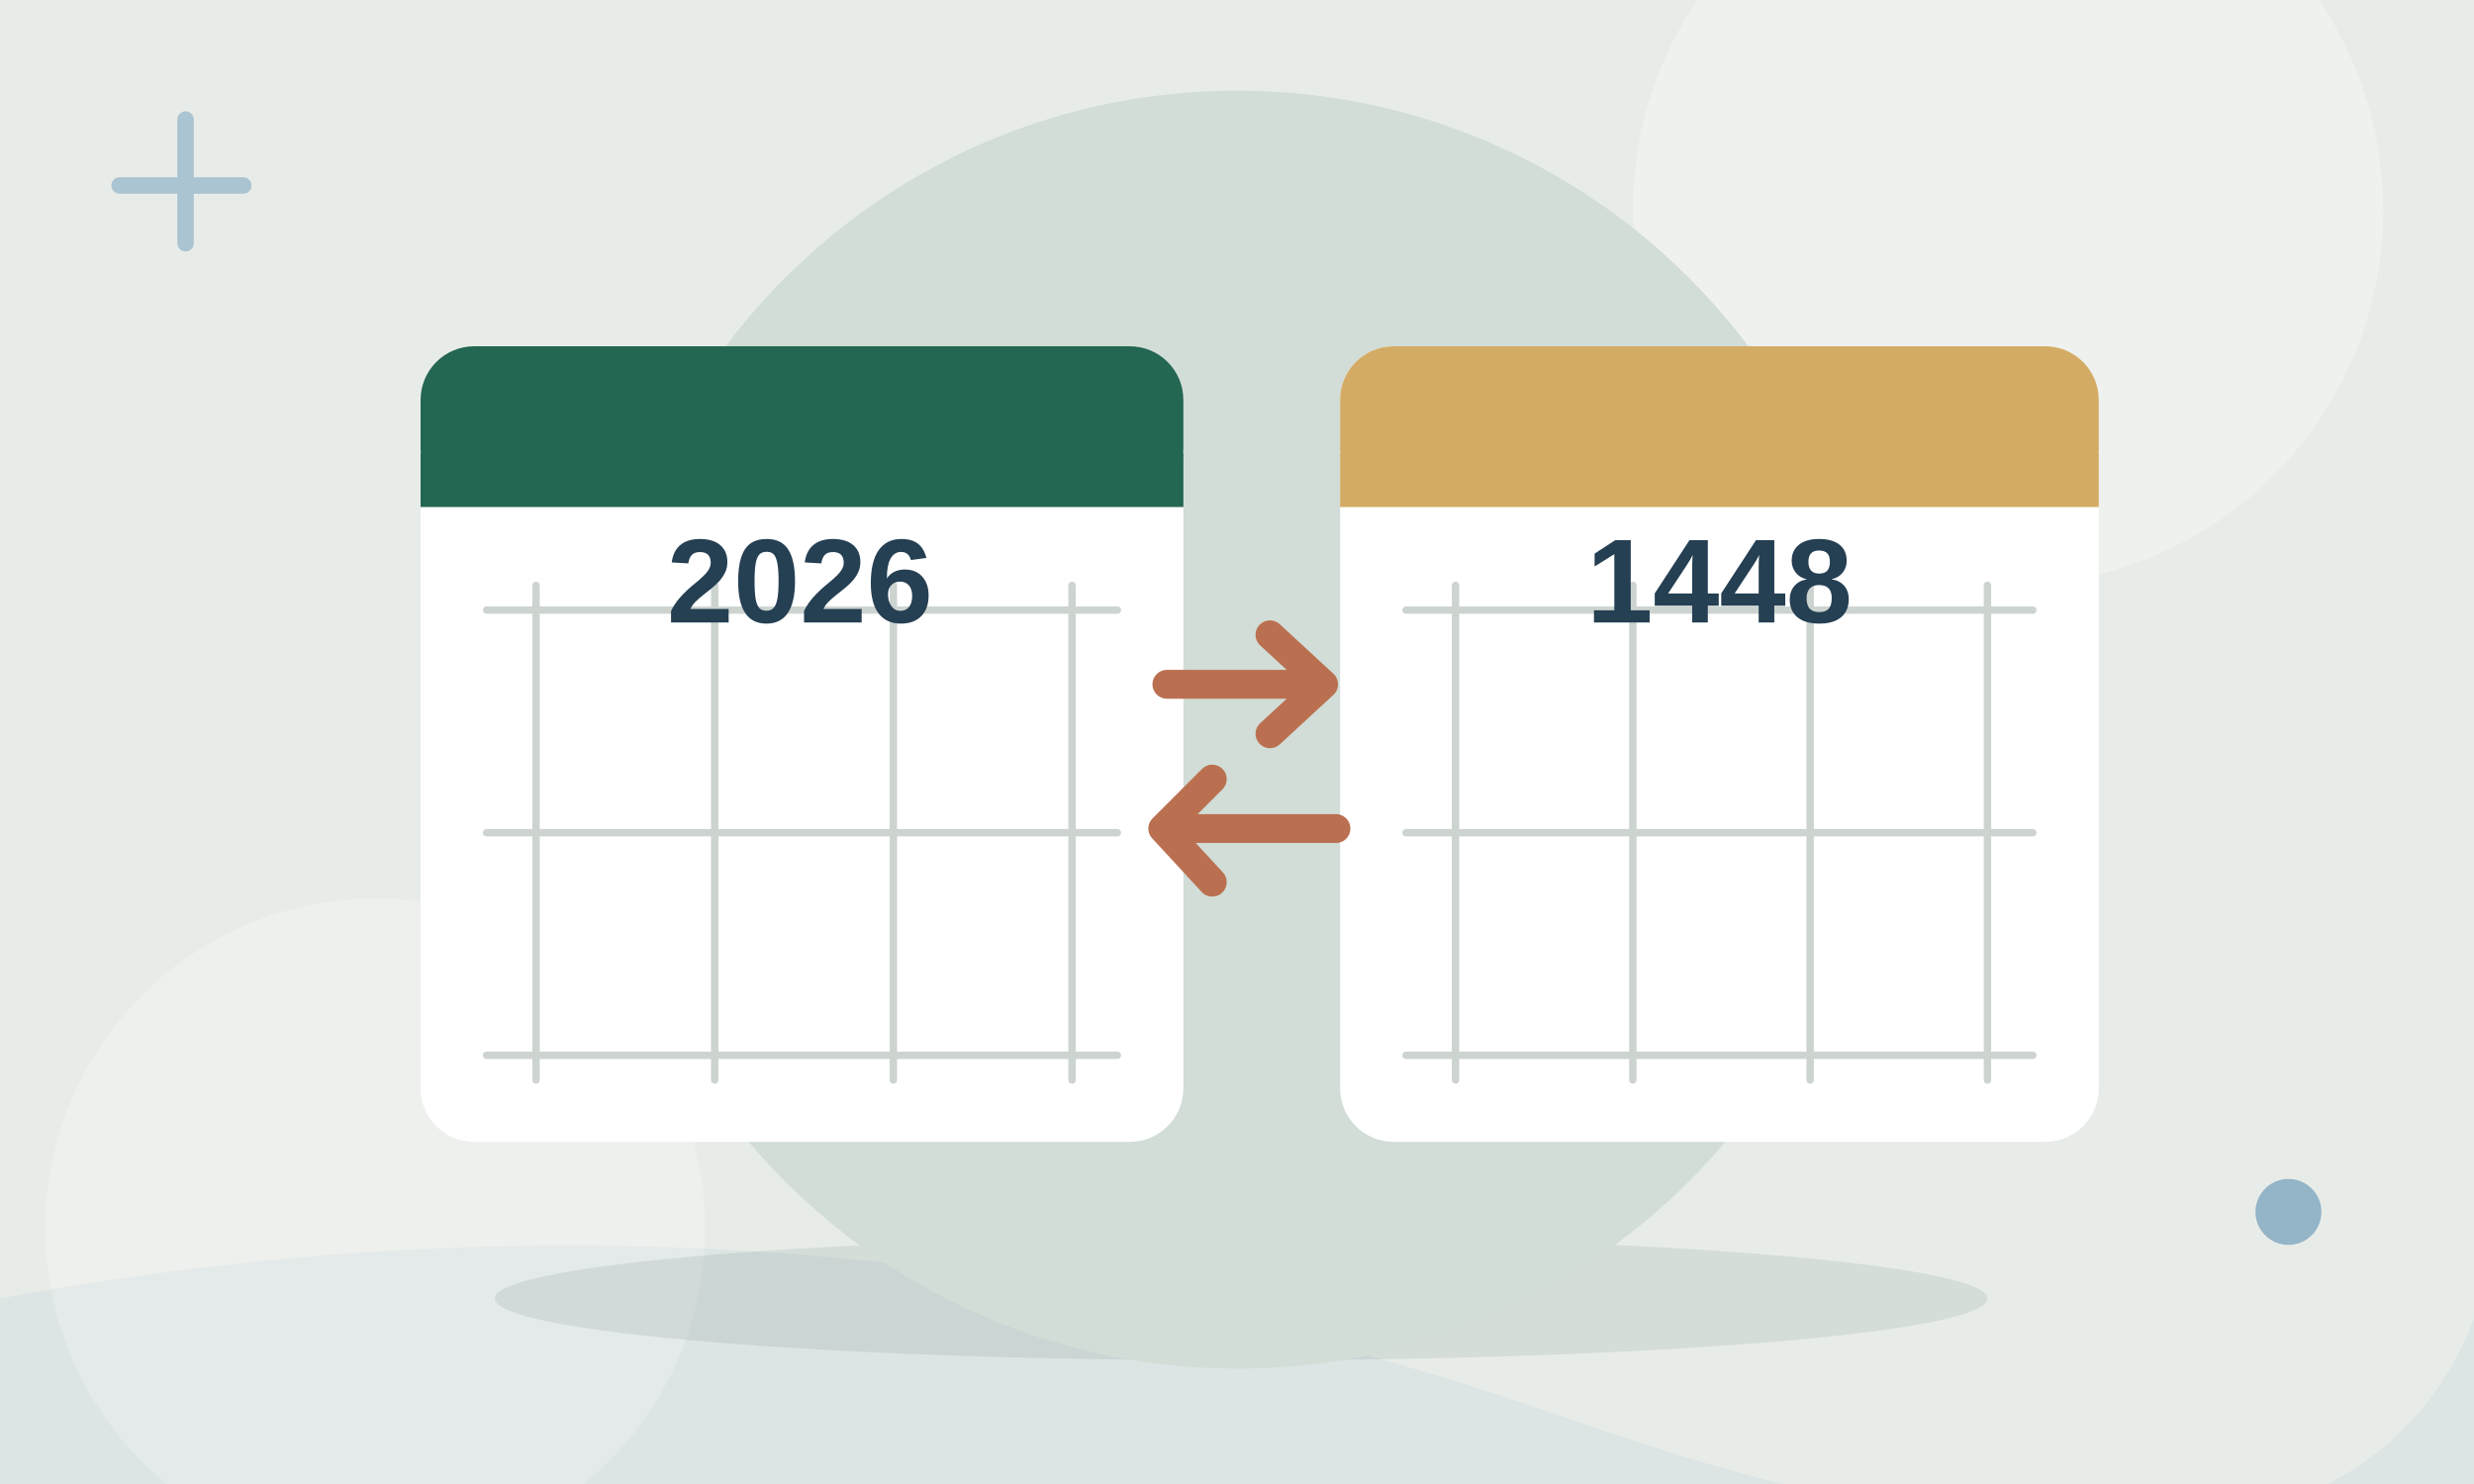
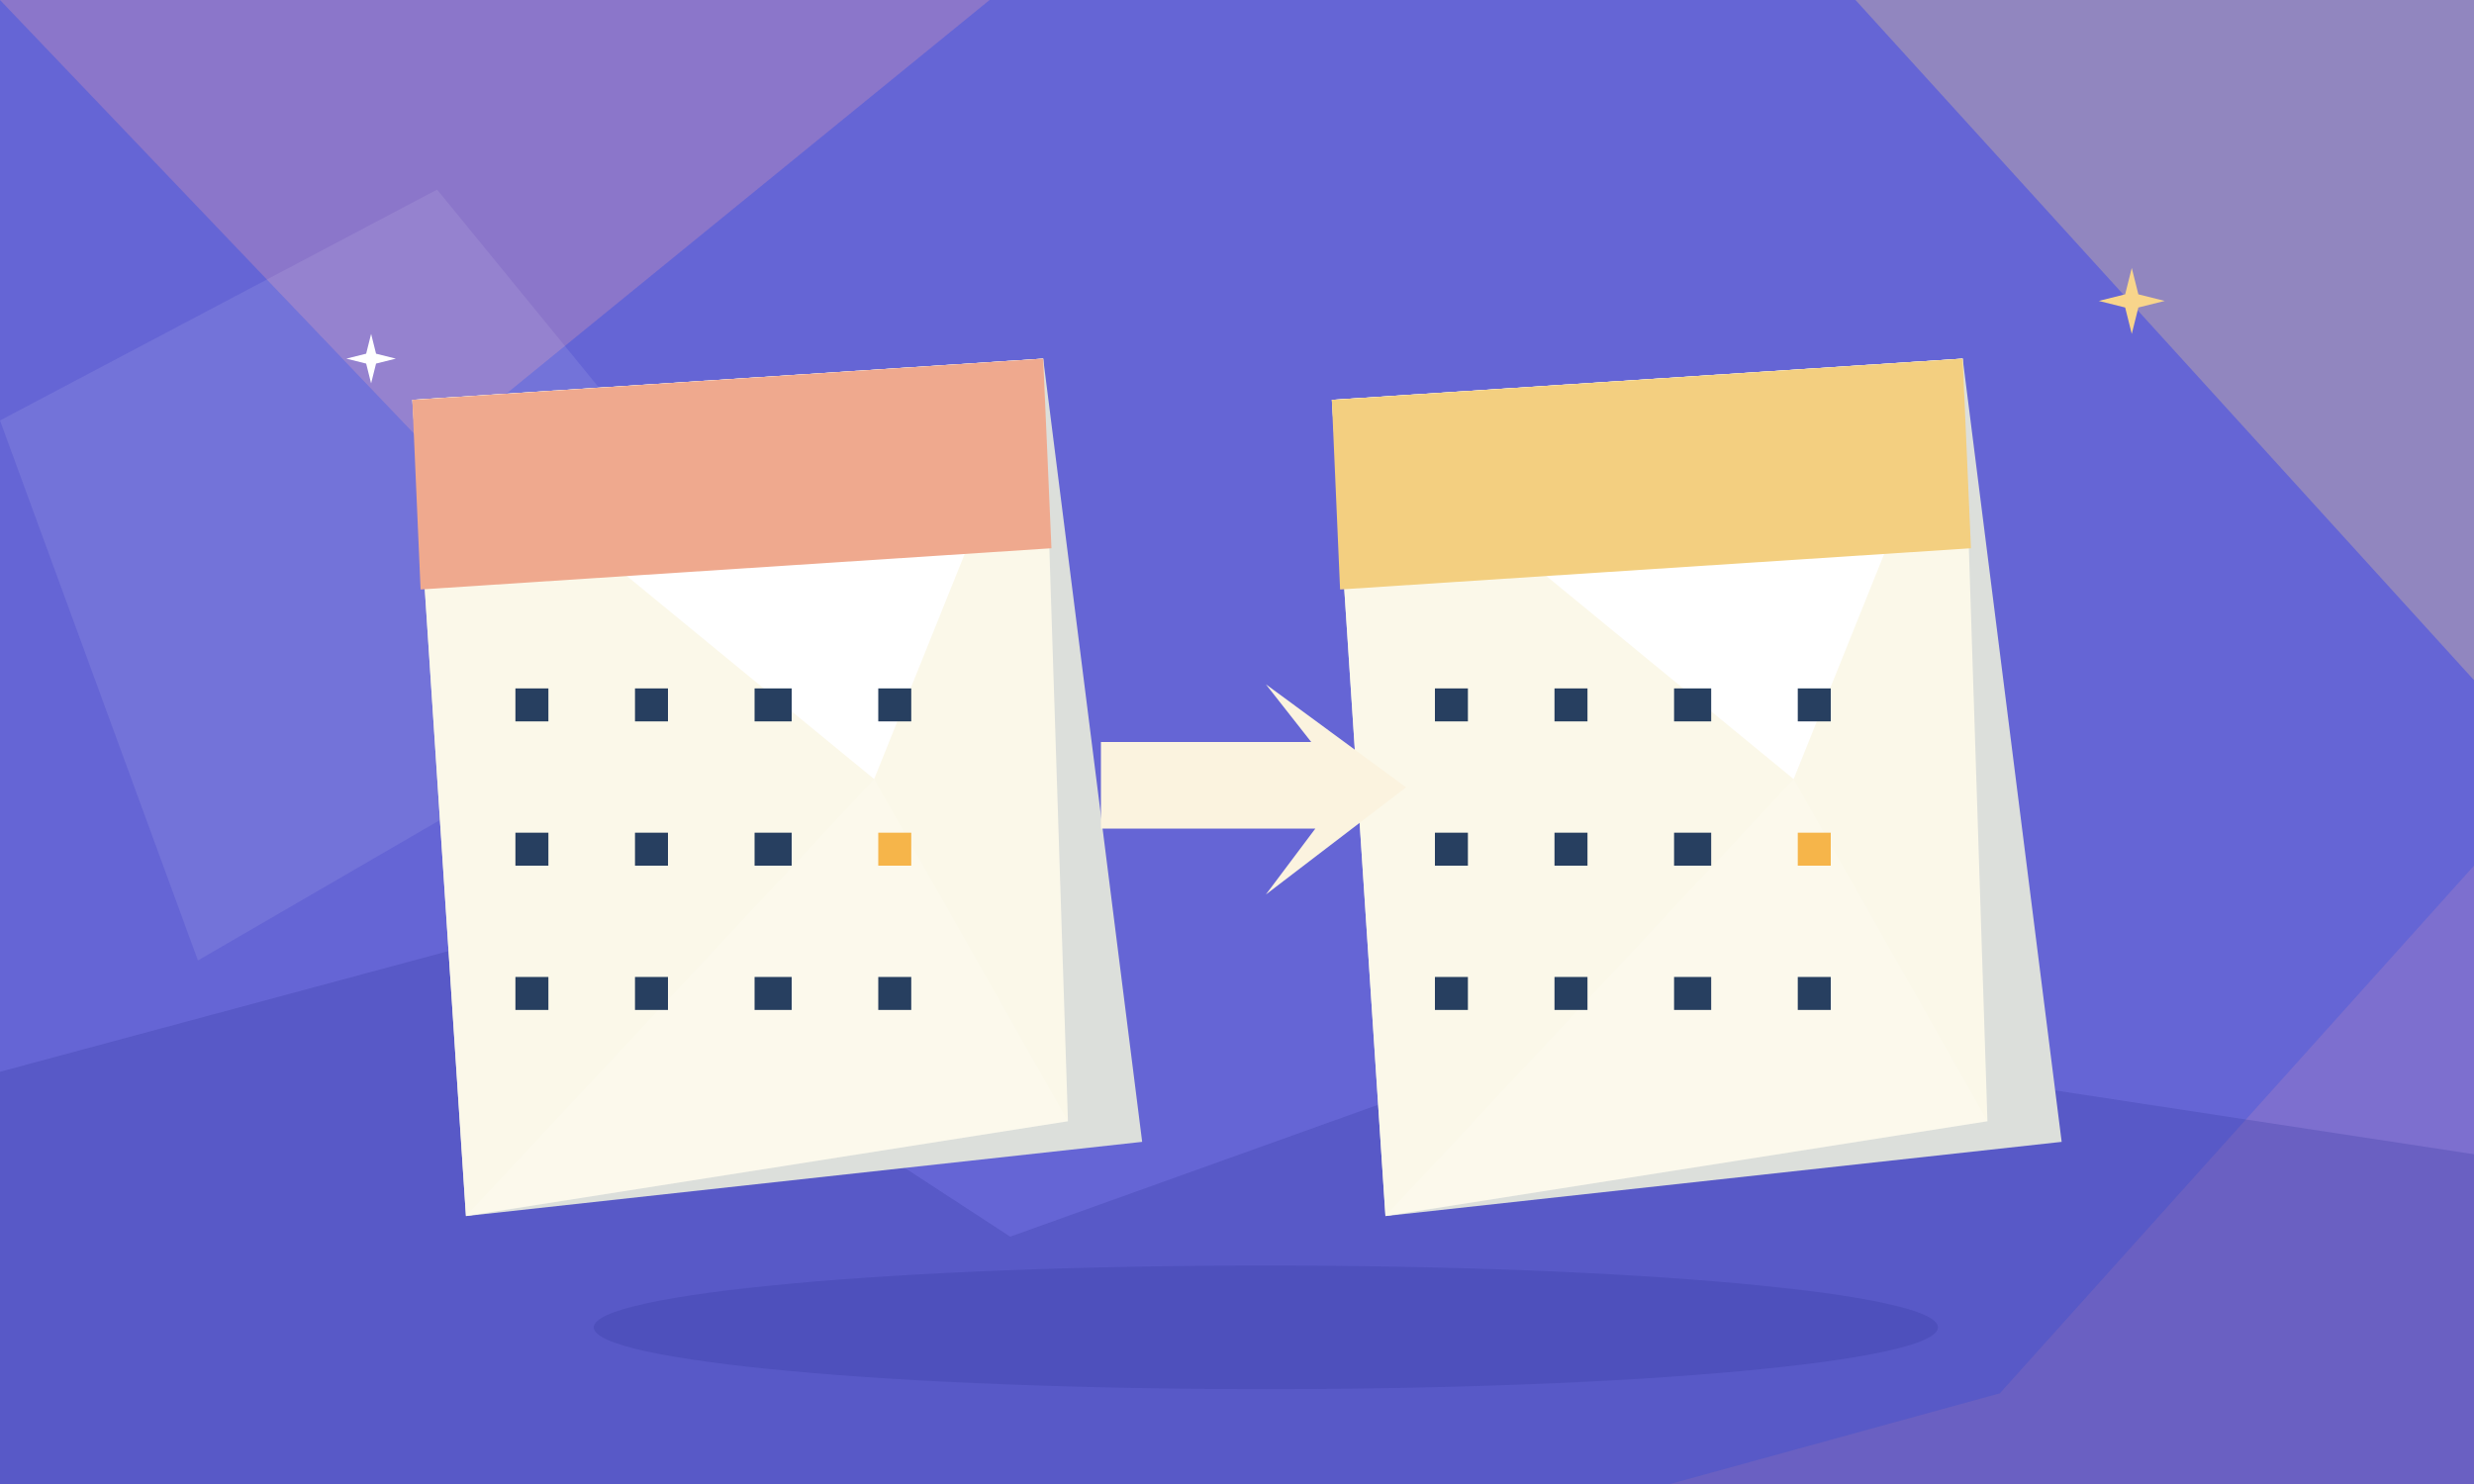
- <svg xmlns="http://www.w3.org/2000/svg" viewBox="0 0 600 360" width="600" height="360" role="img" aria-labelledby="title desc">
-   <rect width="600" height="360" fill="#E8ECE8" />
-   <path d="M0 315Q195 279 380 344T600 320V360H0Z" fill="#3877A6" opacity=".07" />
-   <circle cx="487" cy="51" r="91" fill="#fff" opacity=".25" />
-   <circle cx="91" cy="298" r="80" fill="#fff" opacity=".20" />
-   <ellipse cx="301" cy="315" rx="181" ry="15" fill="#183E32" opacity=".09" />
-   <g>
-     <circle cx="300" cy="177" r="155" fill="#D1DDD6" />
-     <rect x="102" y="84" width="185" height="193" rx="13" fill="#FFFFFF" />
-     <rect x="102" y="84" width="185" height="38" rx="13" fill="#236652" />
-     <rect x="102" y="110" width="185" height="13" rx="0" fill="#236652" />
-     <path d="M130 142 L130 262" fill="none" stroke="#CDD4D0" stroke-width="1.8" stroke-linecap="round" />
-     <path d="M173.333 142 L173.333 262" fill="none" stroke="#CDD4D0" stroke-width="1.8" stroke-linecap="round" />
-     <path d="M216.667 142 L216.667 262" fill="none" stroke="#CDD4D0" stroke-width="1.8" stroke-linecap="round" />
-     <path d="M260 142 L260 262" fill="none" stroke="#CDD4D0" stroke-width="1.8" stroke-linecap="round" />
-     <path d="M118 148 L271 148" fill="none" stroke="#CDD4D0" stroke-width="1.8" stroke-linecap="round" />
-     <path d="M118 202 L271 202" fill="none" stroke="#CDD4D0" stroke-width="1.8" stroke-linecap="round" />
-     <path d="M118 256 L271 256" fill="none" stroke="#CDD4D0" stroke-width="1.8" stroke-linecap="round" />
-     <rect x="325" y="84" width="184" height="193" rx="13" fill="#FFFFFF" />
-     <rect x="325" y="84" width="184" height="38" rx="13" fill="#D4AB65" />
-     <rect x="325" y="110" width="184" height="13" rx="0" fill="#D4AB65" />
-     <path d="M353 142 L353 262" fill="none" stroke="#CDD4D0" stroke-width="1.8" stroke-linecap="round" />
-     <path d="M396 142 L396 262" fill="none" stroke="#CDD4D0" stroke-width="1.8" stroke-linecap="round" />
-     <path d="M439 142 L439 262" fill="none" stroke="#CDD4D0" stroke-width="1.8" stroke-linecap="round" />
-     <path d="M482 142 L482 262" fill="none" stroke="#CDD4D0" stroke-width="1.8" stroke-linecap="round" />
-     <path d="M341 148 L493 148" fill="none" stroke="#CDD4D0" stroke-width="1.8" stroke-linecap="round" />
-     <path d="M341 202 L493 202" fill="none" stroke="#CDD4D0" stroke-width="1.8" stroke-linecap="round" />
-     <path d="M341 256 L493 256" fill="none" stroke="#CDD4D0" stroke-width="1.8" stroke-linecap="round" />
-     <text x="194" y="151" fill="#253F53" font-family="Arial,Helvetica,sans-serif" font-size="29" font-weight="800" text-anchor="middle">2026</text>
-     <text x="417" y="151" fill="#253F53" font-family="Arial,Helvetica,sans-serif" font-size="29" font-weight="800" text-anchor="middle">1448</text>
-     <path d="M283 166h38l-13-12m13 12-13 12" fill="none" stroke="#BA7050" stroke-width="7" stroke-linejoin="round" stroke-linecap="round" />
-     <path d="M324 201h-42l12-12m-12 12 12 13" fill="none" stroke="#BA7050" stroke-width="7" stroke-linejoin="round" stroke-linecap="round" />
+ <svg xmlns="http://www.w3.org/2000/svg" width="600" height="360" viewBox="0 0 600 360" role="img" aria-labelledby="title desc">
+   <rect width="600" height="360" fill="#6565D5" />
+   <polygon points="0,0 240,0 105,110" fill="#FCA7A9" opacity=".25" />
+   <polygon points="600,0 450,0 600,165" fill="#F8D58B" opacity=".3" />
+   <polygon points="0,102 106,46 191,150 48,233" fill="#fff" opacity=".09" />
+   <polygon points="485,338 600,210 600,360 405,360" fill="#FCA7A9" opacity=".16" />
+   <polygon points="NaN,NaN NaN,NaN NaN,NaN NaN,NaN NaN,NaN NaN,NaN NaN,NaN NaN,NaN NaN,NaN NaN,NaN NaN,NaN" fill="#FCA7A9" />
+   <g opacity=".17">
+     <polygon points="NaN,NaN NaN,NaN NaN,NaN NaN,NaN NaN,NaN NaN,NaN NaN,NaN NaN,NaN NaN,NaN NaN,NaN NaN,NaN" fill="#30359B" />
  </g>
-   <path d="M29 45h30M45 29v30" fill="none" stroke="#3877A6" opacity=".35" stroke-width="4" stroke-linecap="round" />
-   <circle cx="555" cy="294" r="8" fill="#3877A6" opacity=".48" />
+   <polygon points="0,260 130,225 245,300 390,248 600,280 600,360 0,360" fill="#30359B" opacity=".25" />
+   <ellipse cx="307" cy="322" rx="163" ry="15" fill="#30359B" opacity=".25" />
+   <polygon points="100,97 253,87 277,277 113,295" fill="#DCDFDB" />
+   <polygon points="100,97 253,87 259,272 113,295" fill="#FBF8E9" />
+   <polygon points="100,97 253,87 212,189" fill="#fff" />
+   <polygon points="113,295 259,272 212,189" fill="#fff" opacity=".15" />
+   <polygon points="100,97 253,87 255,133 102,143" fill="#EFA98E" />
+   <polygon points="133,175 125,175 125,167 133,167" fill="#273F60" />
+   <polygon points="162,175 154,175 154,167 162,167" fill="#273F60" />
+   <polygon points="192,175 183,175 183,167 192,167" fill="#273F60" />
+   <polygon points="221,175 213,175 213,167 221,167" fill="#273F60" />
+   <polygon points="133,210 125,210 125,202 133,202" fill="#273F60" />
+   <polygon points="162,210 154,210 154,202 162,202" fill="#273F60" />
+   <polygon points="192,210 183,210 183,202 192,202" fill="#273F60" />
+   <polygon points="221,210 213,210 213,202 221,202" fill="#F6B54A" />
+   <polygon points="133,245 125,245 125,237 133,237" fill="#273F60" />
+   <polygon points="162,245 154,245 154,237 162,237" fill="#273F60" />
+   <polygon points="192,245 183,245 183,237 192,237" fill="#273F60" />
+   <polygon points="221,245 213,245 213,237 221,237" fill="#273F60" />
+   <polygon points="323,97 476,87 500,277 336,295" fill="#DCDFDB" />
+   <polygon points="323,97 476,87 482,272 336,295" fill="#FBF8E9" />
+   <polygon points="323,97 476,87 435,189" fill="#fff" />
+   <polygon points="336,295 482,272 435,189" fill="#fff" opacity=".15" />
+   <polygon points="323,97 476,87 478,133 325,143" fill="#F3CF80" />
+   <polygon points="356,175 348,175 348,167 356,167" fill="#273F60" />
+   <polygon points="385,175 377,175 377,167 385,167" fill="#273F60" />
+   <polygon points="415,175 406,175 406,167 415,167" fill="#273F60" />
+   <polygon points="444,175 436,175 436,167 444,167" fill="#273F60" />
+   <polygon points="356,210 348,210 348,202 356,202" fill="#273F60" />
+   <polygon points="385,210 377,210 377,202 385,202" fill="#273F60" />
+   <polygon points="415,210 406,210 406,202 415,202" fill="#273F60" />
+   <polygon points="444,210 436,210 436,202 444,202" fill="#F6B54A" />
+   <polygon points="356,245 348,245 348,237 356,237" fill="#273F60" />
+   <polygon points="385,245 377,245 377,237 385,237" fill="#273F60" />
+   <polygon points="415,245 406,245 406,237 415,237" fill="#273F60" />
+   <polygon points="444,245 436,245 436,237 444,237" fill="#273F60" />
+   <polygon points="267,180 318,180 307,166 341,191 307,217 319,201 267,201" fill="#FBF3DF" />
+   <polygon points="517,65 518.6,71.4 525,73 518.6,74.6 517,81 515.4,74.6 509,73 515.4,71.4" fill="#F8D58B" />
+   <polygon points="90,81 91.2,85.8 96,87 91.2,88.2 90,93 88.8,88.2 84,87 88.8,85.8" fill="#fff" />
</svg>
